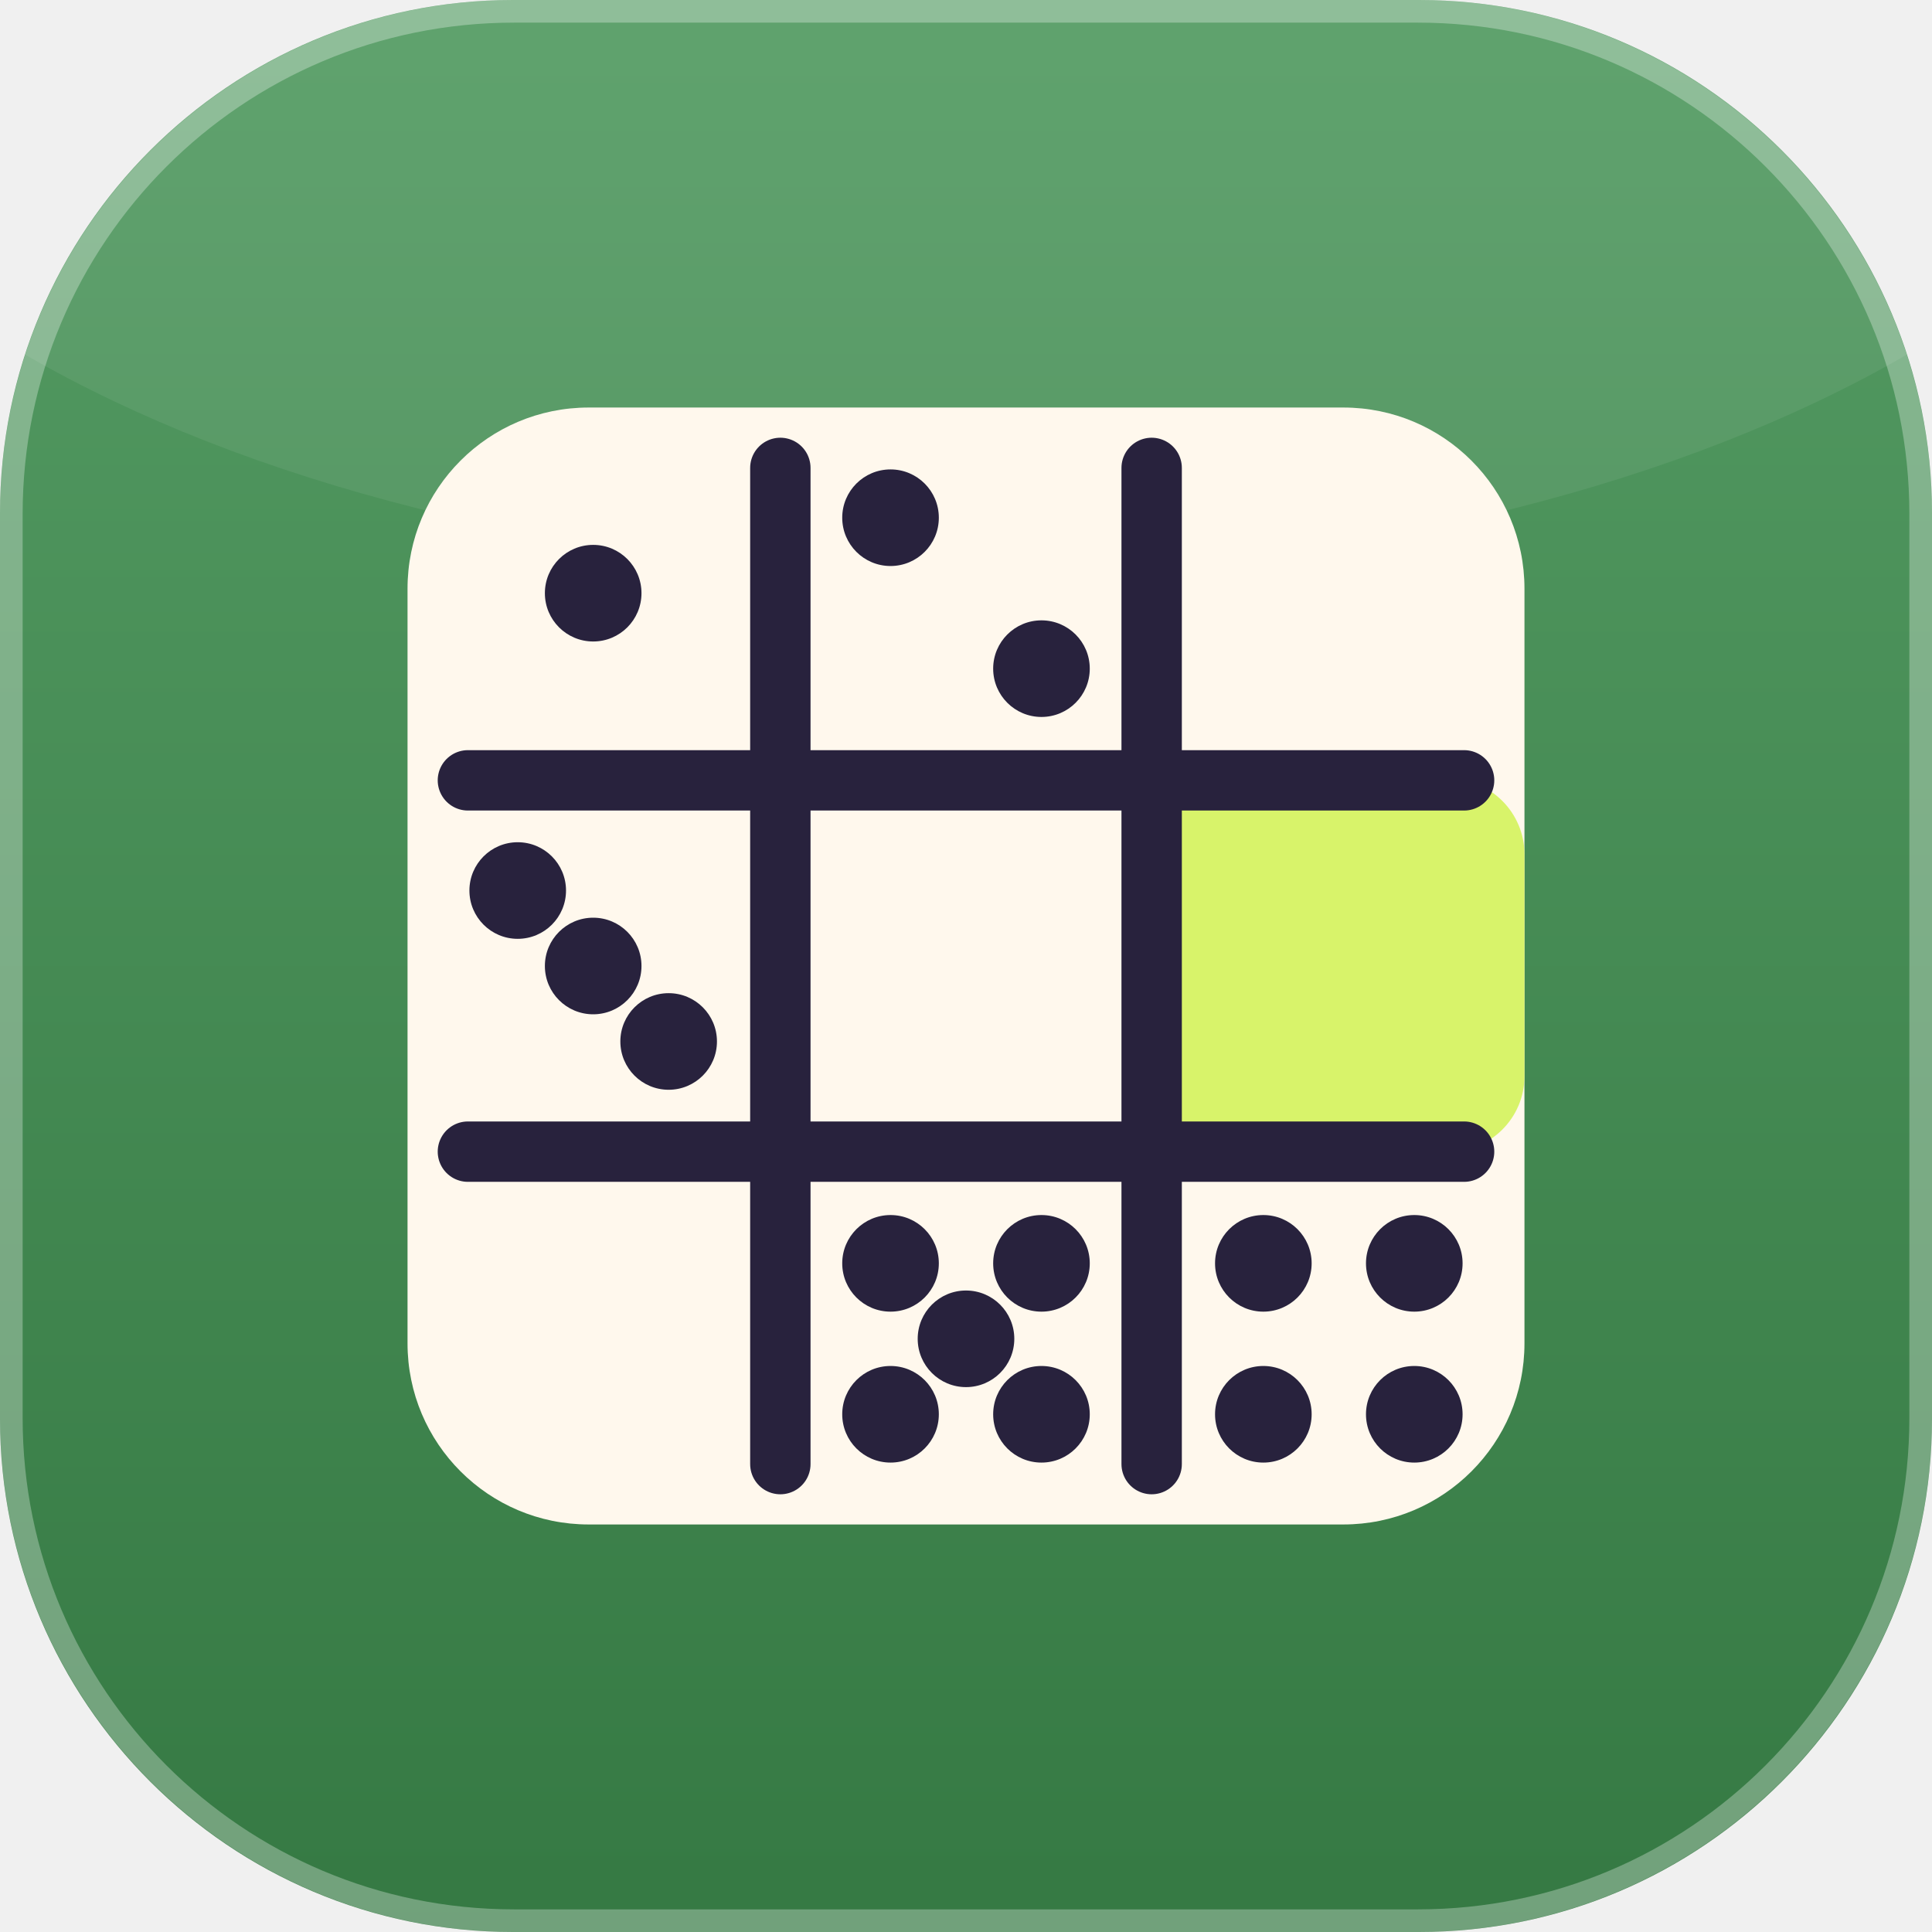
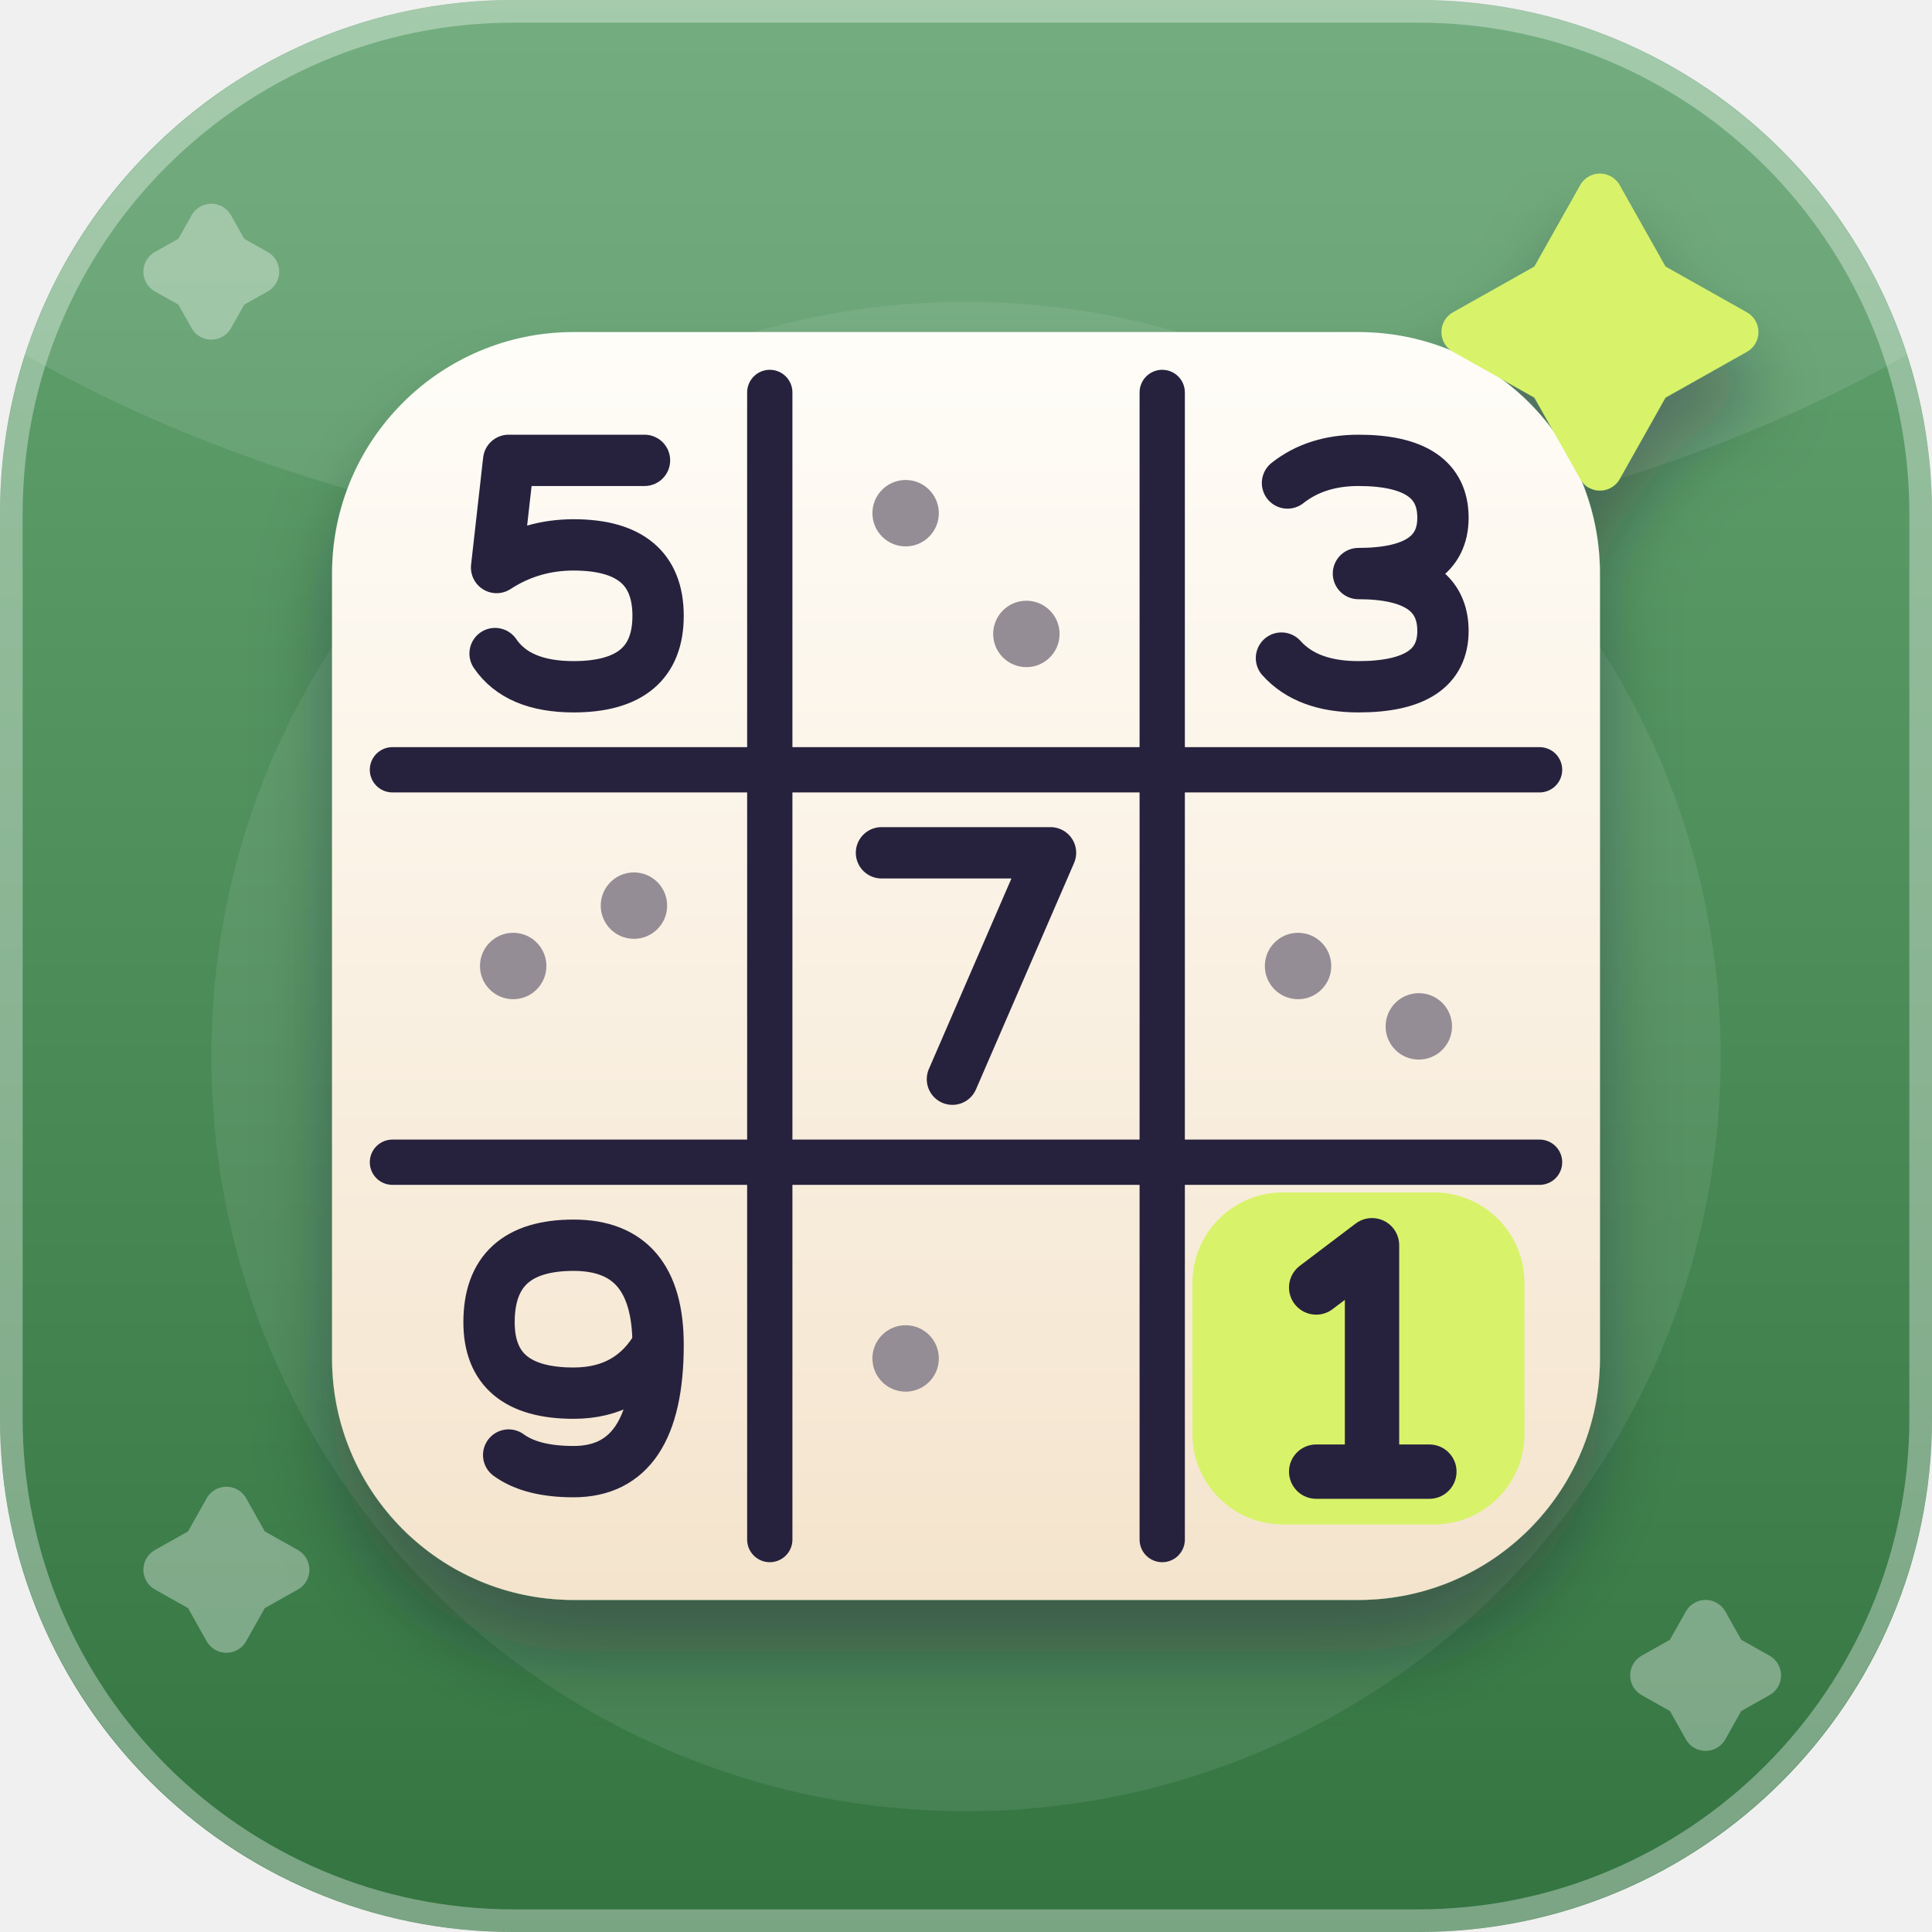
- <svg xmlns="http://www.w3.org/2000/svg" viewBox="0 0 128 128" fill="none">
+ <svg xmlns="http://www.w3.org/2000/svg" viewBox="0 0 128 128" fill="none" stroke-linecap="round" stroke-linejoin="round">
  <defs>
    <linearGradient id="b-sudoku" x1="0" y1="0" x2="0" y2="1">
-       <stop offset="0" stop-color="#559c64" />
-       <stop offset="1" stop-color="#357943" />
+       <stop offset="0" stop-color="#65a572" />
+       <stop offset="1" stop-color="#337441" />
    </linearGradient>
    <clipPath id="c-sudoku">
      <rect width="128" height="128" rx="34" />
    </clipPath>
+     <linearGradient id="p-sudoku" x1="0" y1="0" x2="0" y2="1">
+       <stop offset="0" stop-color="#fffdf8" />
+       <stop offset="1" stop-color="#f4e4cd" />
+     </linearGradient>
+     <filter id="s-sudoku" x="-20%" y="-20%" width="140%" height="140%">
+       <feDropShadow dx="0" dy="3.5" stdDeviation="2.5" flood-color="#140c28" flood-opacity=".32" />
+     </filter>
  </defs>
  <rect width="128" height="128" rx="34" fill="url(#b-sudoku)" />
  <g clip-path="url(#c-sudoku)">
-     <ellipse cx="64" cy="-6" rx="84" ry="44" fill="#fff" fill-opacity=".07" />
+     <ellipse cx="64" cy="-6" rx="84" ry="44" fill="#fff" fill-opacity=".1" />
+     <circle cx="64" cy="70" r="50" fill="#fff" fill-opacity=".08" />
+     <g opacity=".35">
+       <path d="M15 100L16.44 102.56L19 104L16.44 105.44L15 108L13.56 105.44L11 104L13.56 102.56Z" fill="#fff" stroke="#fff" stroke-width="3" />
+     </g>
+     <g opacity=".35">
+       <path d="M113 107.5L114.26 109.74L116.5 111L114.26 112.26L113 114.5L111.74 112.26L109.5 111L111.74 109.74Z" fill="#fff" stroke="#fff" stroke-width="3" />
+     </g>
+     <g opacity=".35">
+       <path d="M14 15L15.08 16.92L17 18L15.08 19.08L14 21L12.92 19.08L11 18L12.92 16.92Z" fill="#fff" stroke="#fff" stroke-width="3" />
+     </g>
+     <g filter="url(#s-sudoku)">
+       <rect x="22" y="22" width="84" height="84" rx="16" fill="url(#p-sudoku)" />
+       <g class="pu">
+         <rect x="79" y="79" width="22" height="22" rx="6" fill="#d8f36a" />
+       </g>
+       <path d="M51 26V102M77 26V102M26 51H102M26 77H102" stroke="#28223d" stroke-width="3" fill="none" />
+       <path d="M42.7  30.5H33.7L32.9  37.6Q35.2  36.1  38  36.1Q43.6  36.1  43.6  40.8Q43.6  45.5  38  45.5Q34.3  45.5  32.8  43.3M85.3  32Q87.2  30.5  90  30.5Q95.6  30.5  95.6  34.3Q95.6  38  90  38Q95.6  38  95.6  41.8Q95.6  45.5  90  45.5Q86.6  45.5  84.9  43.6M58.4  56.5H69.6L63.1  71.5M33.7  96.4Q35.2  97.5  38  97.5Q43.6  97.5  43.6  89.1Q43.6  82.5  38  82.5Q32.4  82.5  32.4  87.6Q32.4  92.3  38  92.3Q41.8  92.3  43.6  89.1" stroke="#28223d" stroke-width="3.4" fill="none" />
+       <circle cx="60" cy="34" r="2.2" fill="#948d95" />
+       <circle cx="68" cy="42" r="2.2" fill="#948d95" />
+       <circle cx="34" cy="64" r="2.2" fill="#948d95" />
+       <circle cx="42" cy="60" r="2.2" fill="#948d95" />
+       <circle cx="86" cy="64" r="2.2" fill="#948d95" />
+       <circle cx="94" cy="68" r="2.2" fill="#948d95" />
+       <circle cx="60" cy="90" r="2.2" fill="#948d95" />
+       <g class="pp">
+         <path d="M87.2  85.3L90.9  82.5V97.5M87.2  97.5H94.7" stroke="#28223d" stroke-width="3.6" fill="none" />
+       </g>
+       <g class="tw">
+         <path d="M106 13L109.24 18.76L115 22L109.24 25.24L106 31L102.76 25.24L97 22L102.76 18.76Z" fill="#d8f36a" stroke="#d8f36a" stroke-width="3" />
+       </g>
+     </g>
  </g>
-   <rect x="27" y="27" width="74" height="74" rx="12" fill="#fff8ed" />
-   <g class="pu">
-     <rect x="76.3" y="51.6" width="24.7" height="24.7" rx="5" fill="#d8f36a" />
-   </g>
-   <path d="M51.7 31V97M76.3 31V97M31 51.7H97M31 76.3H97" stroke="#28223d" stroke-width="4" stroke-linecap="round" stroke-linejoin="round" fill="none" />
-   <circle cx="39.3" cy="39.3" r="3.2" fill="#28223d" />
-   <circle cx="59" cy="34.3" r="3.2" fill="#28223d" />
-   <circle cx="69" cy="44.3" r="3.2" fill="#28223d" />
-   <circle cx="34.3" cy="59" r="3.2" fill="#28223d" />
-   <circle cx="39.3" cy="64" r="3.2" fill="#28223d" />
-   <circle cx="44.3" cy="69" r="3.2" fill="#28223d" />
-   <circle cx="83.7" cy="83.7" r="3.2" fill="#28223d" />
-   <circle cx="93.7" cy="83.7" r="3.2" fill="#28223d" />
-   <circle cx="83.7" cy="93.7" r="3.2" fill="#28223d" />
-   <circle cx="93.7" cy="93.7" r="3.2" fill="#28223d" />
-   <circle cx="59" cy="83.7" r="3.2" fill="#28223d" />
-   <circle cx="69" cy="83.7" r="3.2" fill="#28223d" />
-   <circle cx="64" cy="88.7" r="3.2" fill="#28223d" />
-   <circle cx="59" cy="93.7" r="3.2" fill="#28223d" />
-   <circle cx="69" cy="93.7" r="3.2" fill="#28223d" />
-   <rect x=".75" y=".75" width="126.5" height="126.5" rx="33.3" stroke="#fff" stroke-opacity=".3" stroke-width="1.5" />
+   <rect x=".75" y=".75" width="126.5" height="126.5" rx="33.3" stroke="#fff" stroke-opacity=".35" stroke-width="1.5" />
</svg>
